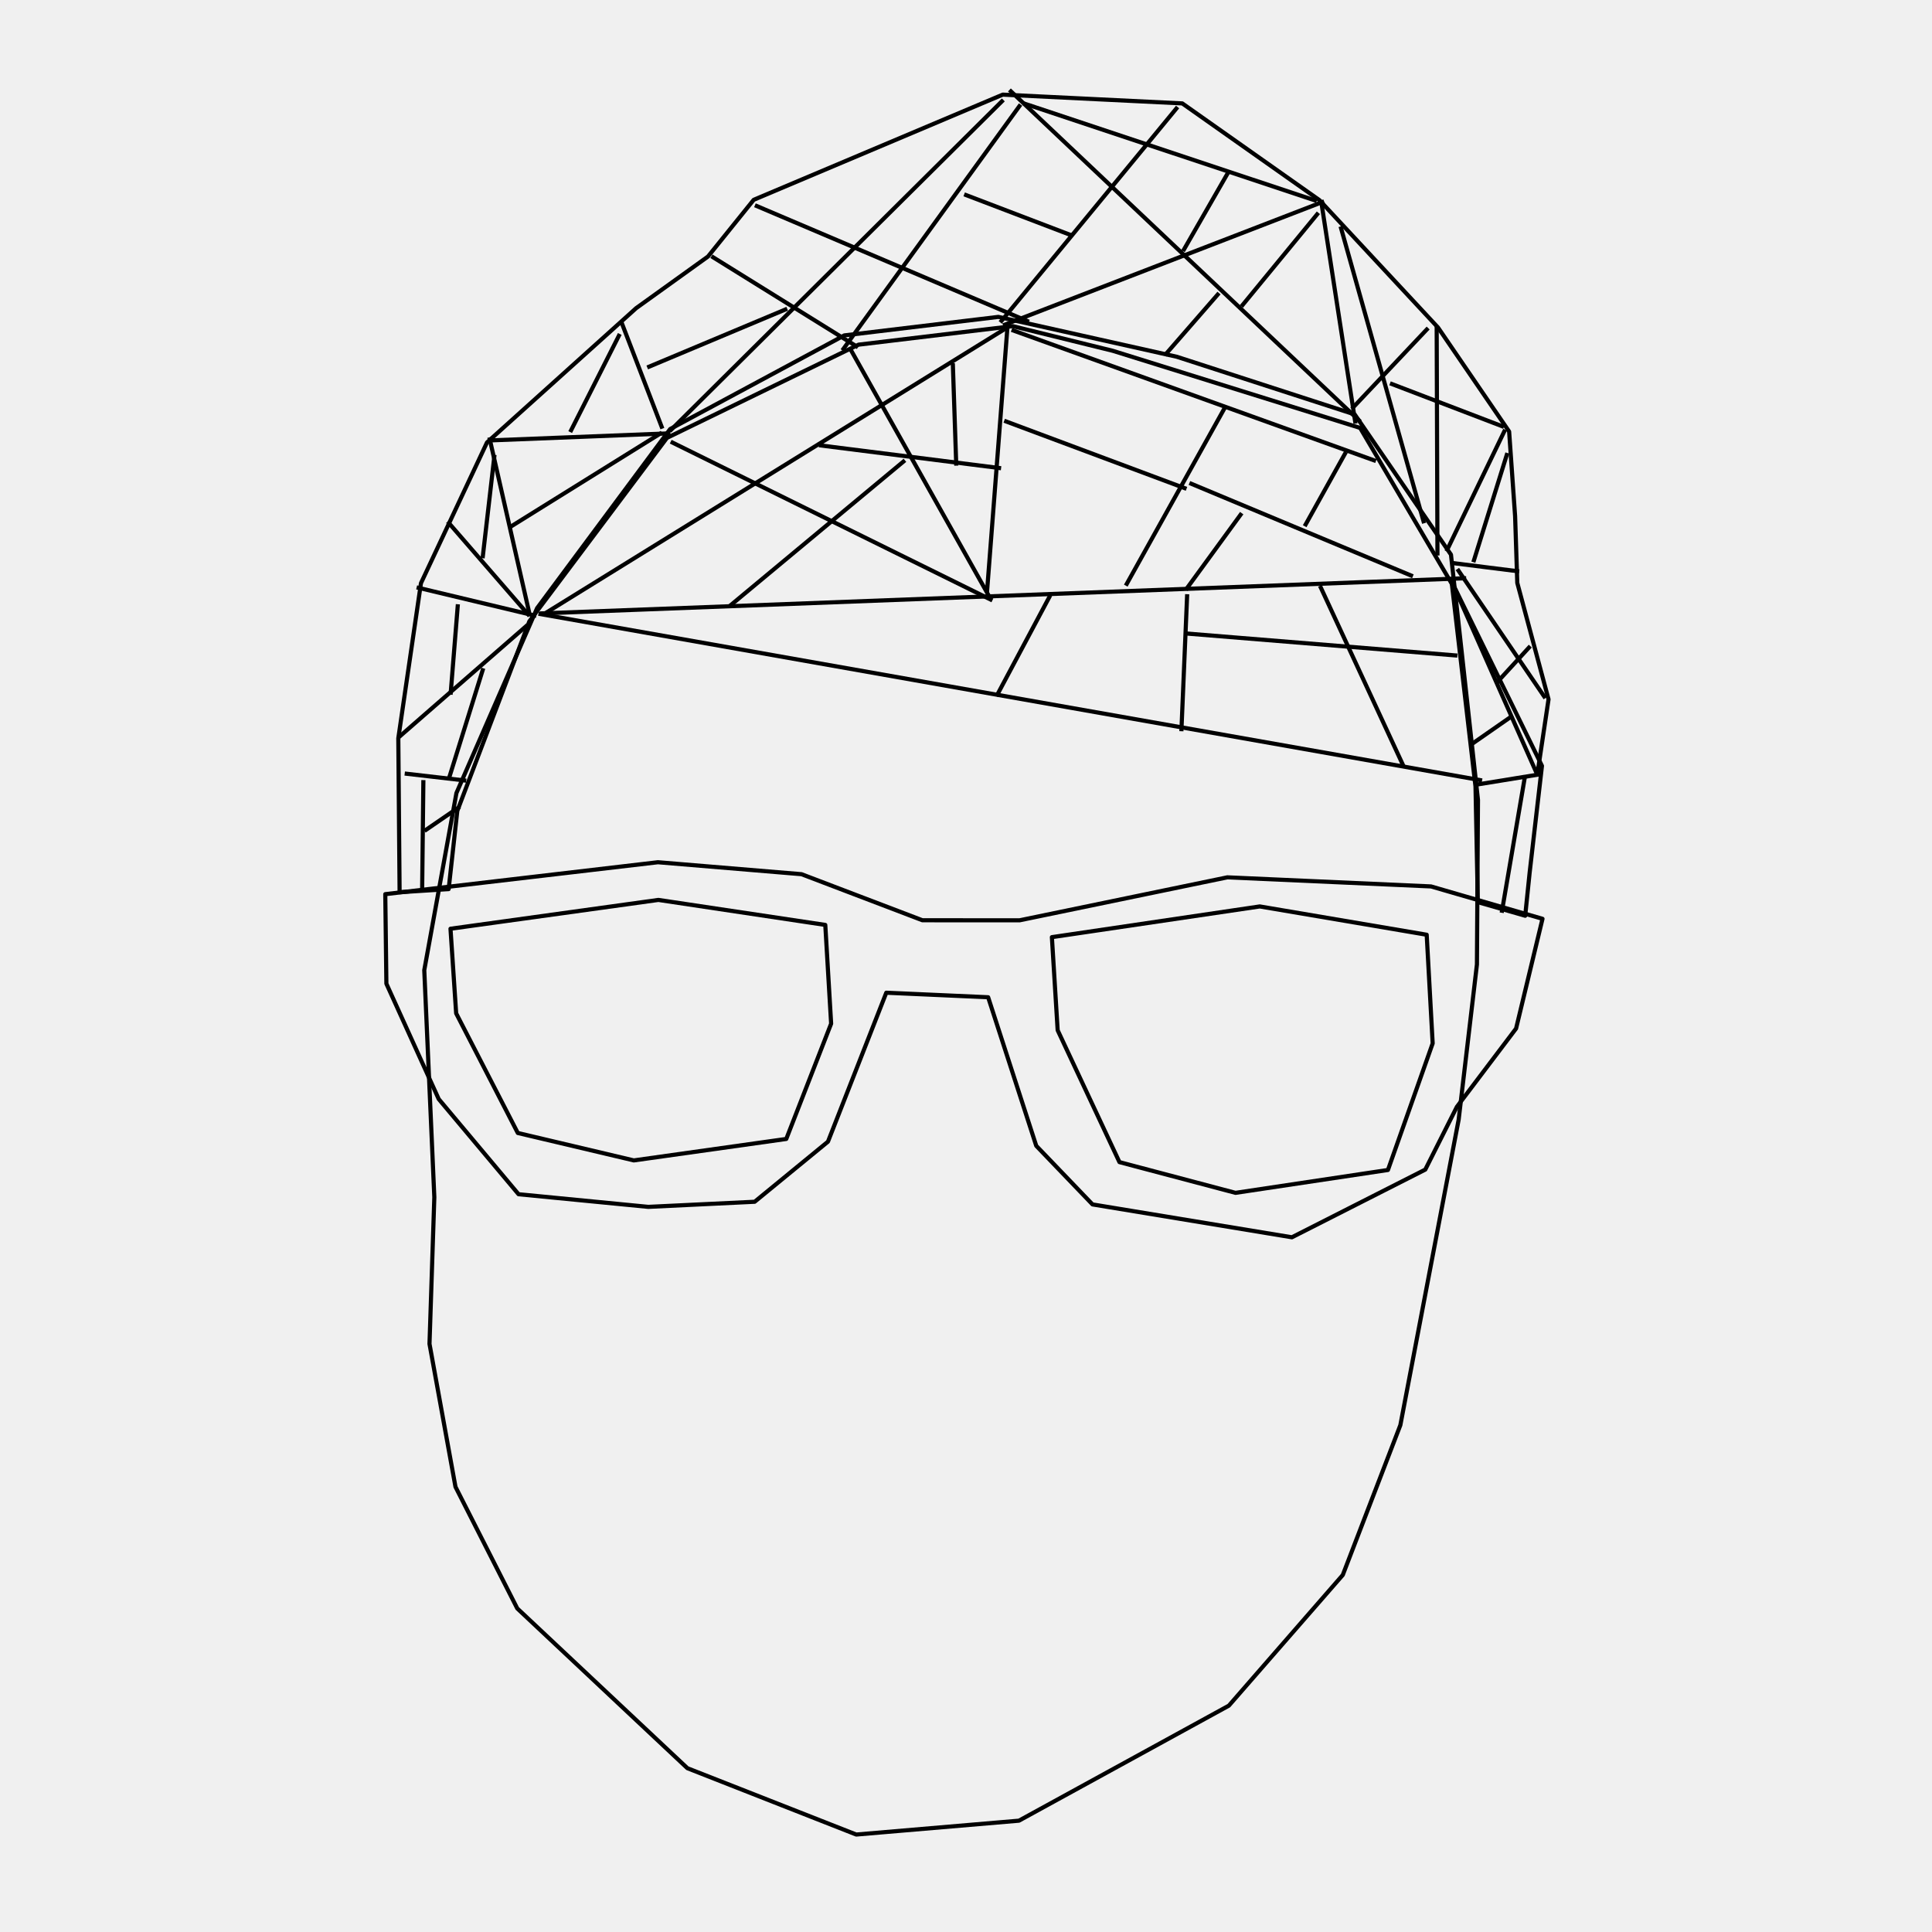
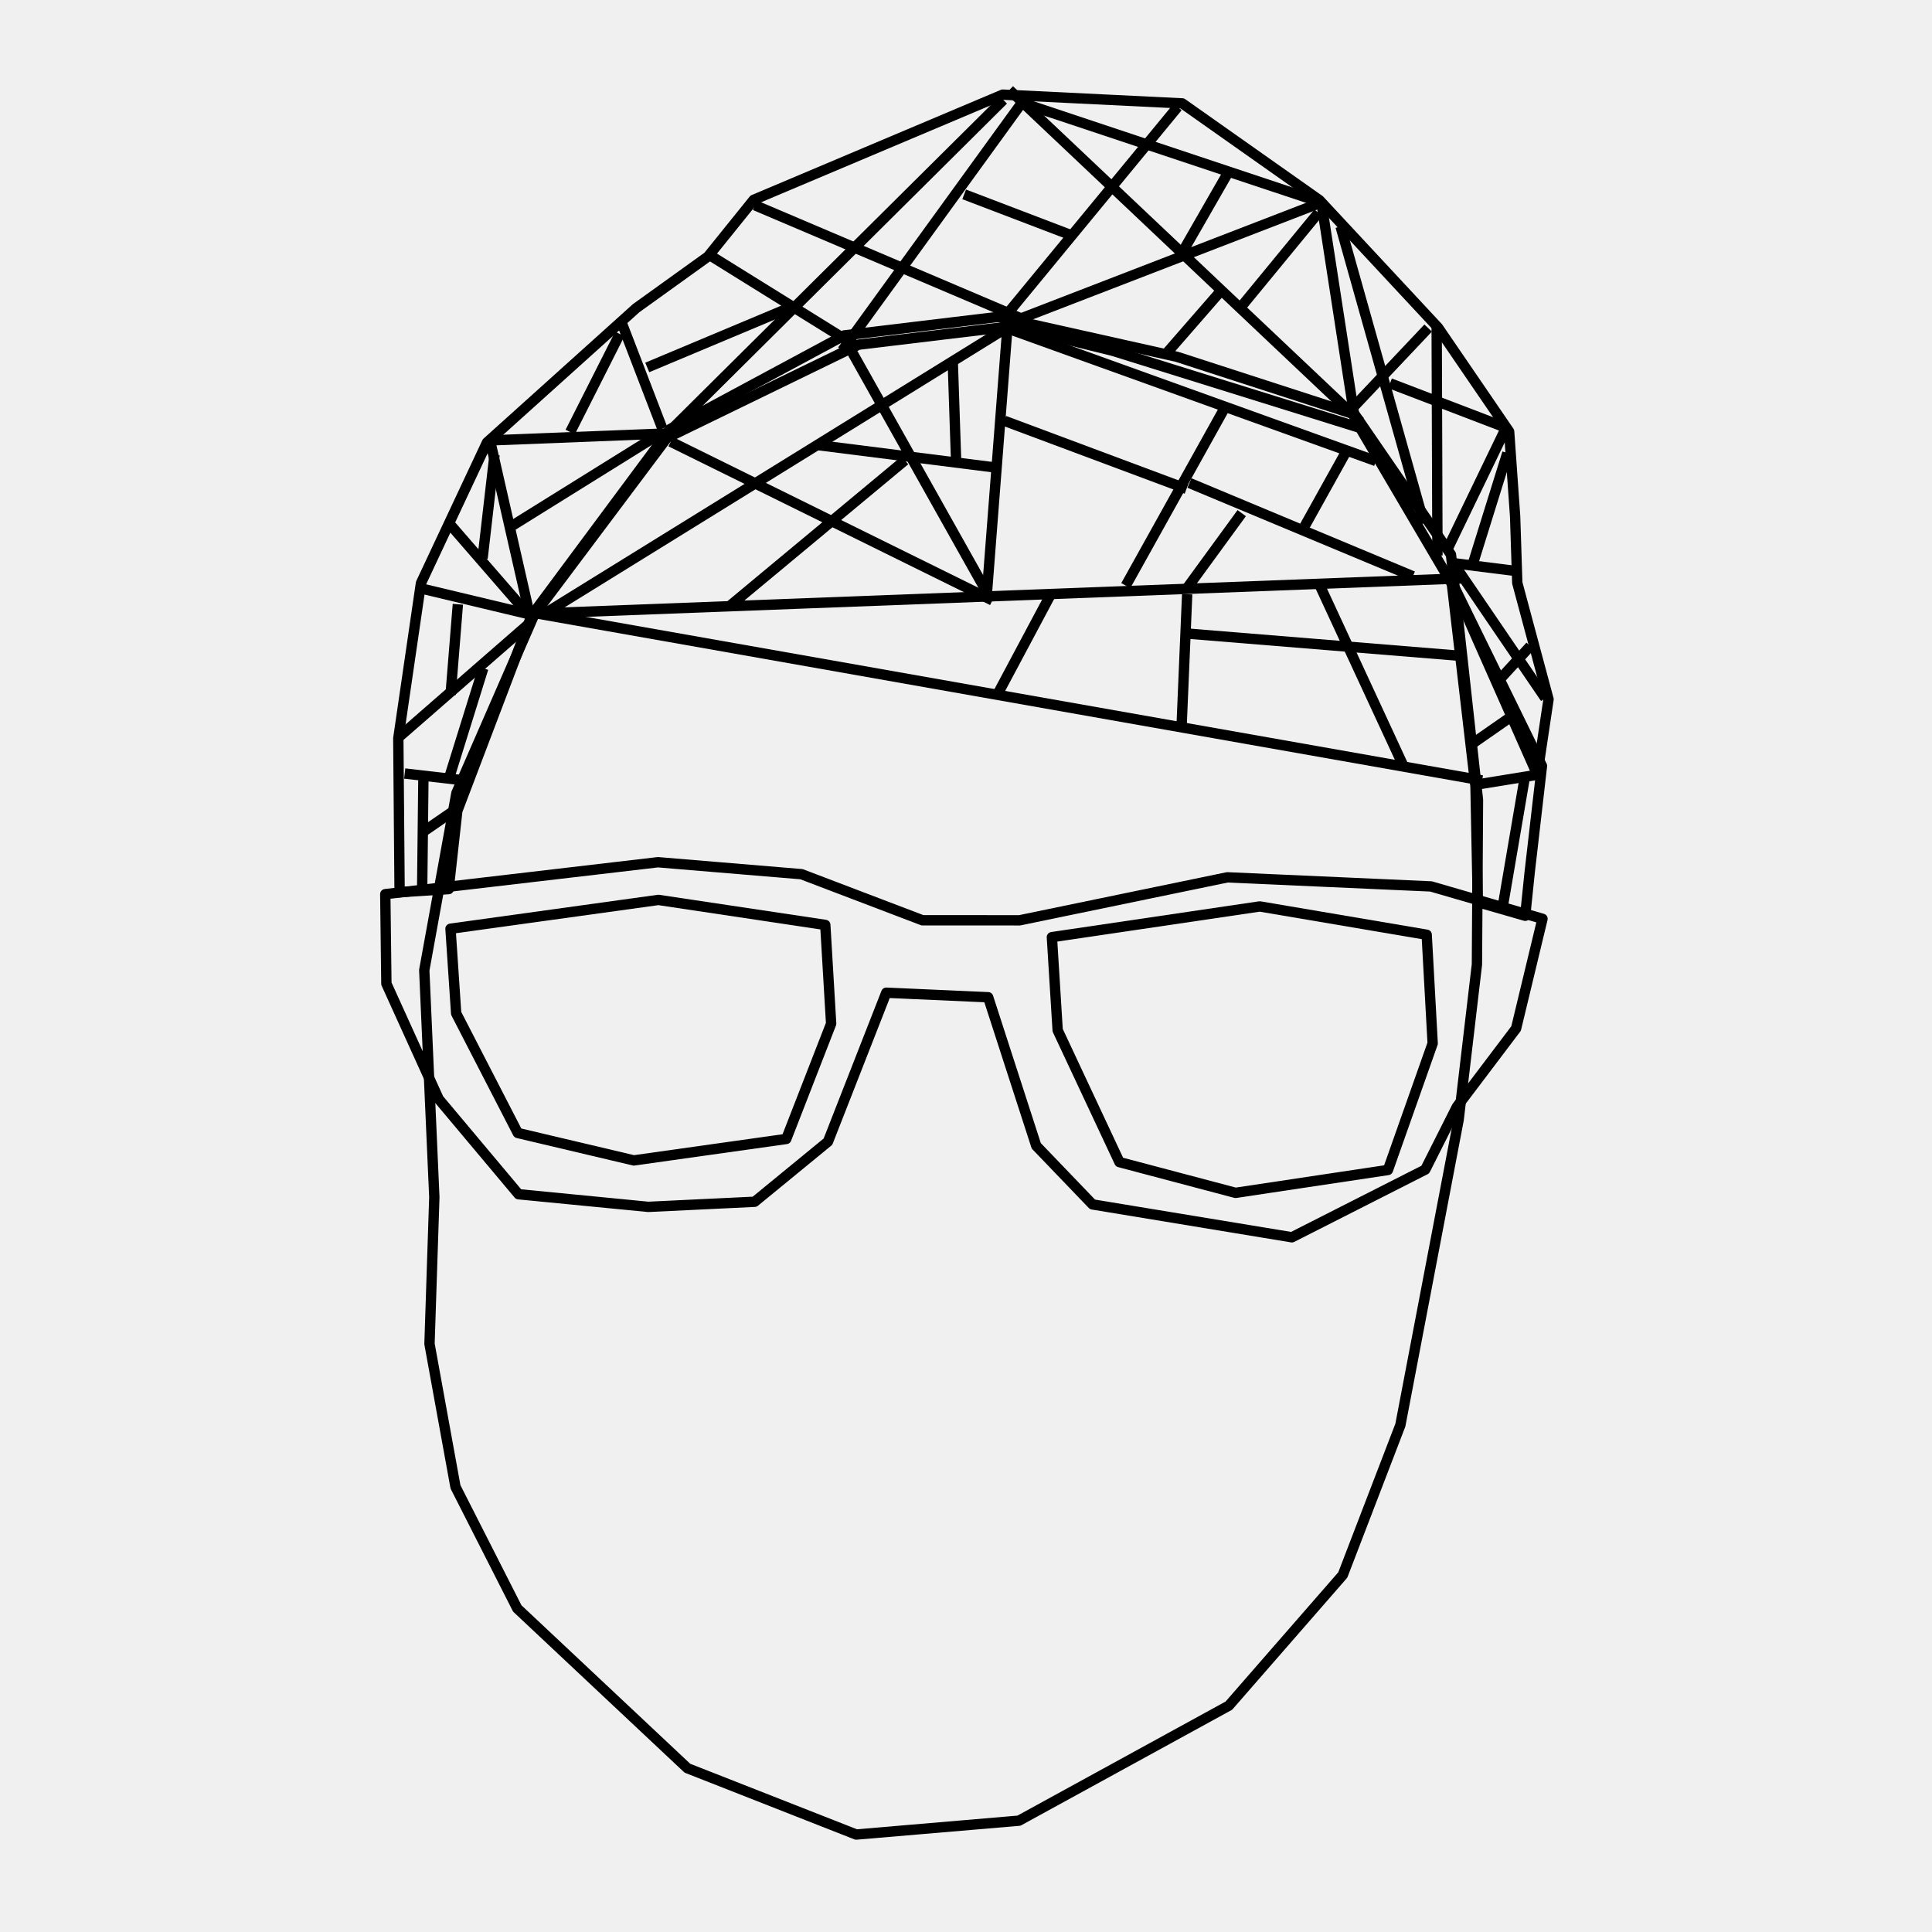
<svg xmlns="http://www.w3.org/2000/svg" width="100%" height="100%" viewBox="0 0 934 934" version="1.1" xml:space="preserve" style="fill-rule:evenodd;clip-rule:evenodd;stroke-linejoin:round;stroke-miterlimit:10;fill:white;">
  <g>
    <path d="M0,0L933.333,0L933.333,933.333L0,933.333L0,0Z" style="fill-opacity:0;" />
    <path d="M250.059,777.572L220.197,718.796L207.633,649.688L209.97,578.79L205.108,469.016L220.654,383.388L259.637,294.023L323.976,207.418L408.147,162.145L482.639,153.192L568.925,172.476L654.927,200.355L701.454,268.128L714.507,386.702L714.003,466.245L705.168,541.284L676.982,688.965L649.151,761.402L594.071,824.575L492.598,880.181L413.936,886.885L332.315,854.814L250.059,777.572Z" style="fill-opacity:0;" />
-     <path d="M250.059,777.572L220.197,718.796L207.633,649.688L209.97,578.79L205.108,469.016L220.654,383.388L259.637,294.023L323.976,207.418L408.147,162.145L482.639,153.192L568.925,172.476L654.927,200.355L701.454,268.128L714.507,386.702L714.003,466.245L705.168,541.284L676.982,688.965L649.151,761.402L594.071,824.575L492.598,880.181L413.936,886.885L332.315,854.814L250.059,777.572Z" style="fill:none;stroke:black;stroke-width:2px;" />
+     <path d="M250.059,777.572L220.197,718.796L207.633,649.688L209.97,578.79L205.108,469.016L220.654,383.388L259.637,294.023L323.976,207.418L408.147,162.145L482.639,153.192L568.925,172.476L654.927,200.355L701.454,268.128L714.507,386.702L714.003,466.245L705.168,541.284L676.982,688.965L649.151,761.402L594.071,824.575L492.598,880.181L413.936,886.885L332.315,854.814L250.059,777.572Z" style="fill:none;stroke:black;stroke-width:5px;" />
    <path d="M193.184,431.331L192.557,356.917L203.51,281.923L235.433,213.888L307.532,148.977L342.273,124.011L364.376,96.592L484.773,45.745L571.554,49.988L637.854,96.743L695.184,158.33L729.568,208.613L732.457,249.535L733.512,281.811L748.619,338.076L743.18,374.499L703.714,285.39L657.542,206.875L537.932,169.584L489.564,157.667L415.071,166.62L322.427,211.689L255.899,300.39L221.08,392.005L216.894,429.827L193.184,431.331Z" style="fill-opacity:0;" />
-     <path d="M193.184,431.331L192.557,356.917L203.51,281.923L235.433,213.888L307.532,148.977L342.273,124.011L364.376,96.592L484.773,45.745L571.554,49.988L637.854,96.743L695.184,158.33L729.568,208.613L732.457,249.535L733.512,281.811L748.619,338.076L743.18,374.499L703.714,285.39L657.542,206.875L537.932,169.584L489.564,157.667L415.071,166.62L322.427,211.689L255.899,300.39L221.08,392.005L216.894,429.827L193.184,431.331Z" style="fill:none;stroke:black;stroke-width:2px;" />
+     <path d="M193.184,431.331L192.557,356.917L203.51,281.923L235.433,213.888L307.532,148.977L342.273,124.011L364.376,96.592L484.773,45.745L571.554,49.988L637.854,96.743L695.184,158.33L729.568,208.613L732.457,249.535L733.512,281.811L748.619,338.076L743.18,374.499L703.714,285.39L657.542,206.875L537.932,169.584L489.564,157.667L415.071,166.62L322.427,211.689L255.899,300.39L221.08,392.005L216.894,429.827L193.184,431.331Z" style="fill:none;stroke:black;stroke-width:5px;" />
    <path d="M745.441,370.256L739.502,421.715L737.335,442.71L714.426,436.121L713.313,380.231L701.74,281.045L745.441,370.256Z" style="fill-opacity:0;" />
-     <path d="M745.441,370.256L739.502,421.715L737.335,442.71L714.426,436.121L713.313,380.231L701.74,281.045L745.441,370.256Z" style="fill:none;stroke:black;stroke-width:2px;" />
+     <path d="M745.441,370.256L739.502,421.715L737.335,442.71L714.426,436.121L713.313,380.231L701.74,281.045L745.441,370.256Z" style="fill:none;stroke:black;stroke-width:5px;" />
    <path d="M186.259,432.269L318.064,416.834L387.484,422.616L445.928,444.889L492.906,444.913L593.325,424.138L691.813,428.532L745.703,444.183L732.929,497.221L704.317,535.06L689.028,565.425L624.554,598.15L528.161,582.26L500.963,553.932L477.707,482.109L428.461,479.915L400.263,551.928L364.829,580.976L313.404,583.443L250.687,577.334L212.086,531.322L186.792,475.549L186.259,432.269Z" style="fill:none;" />
-     <path d="M186.259,432.269L318.064,416.834L387.484,422.616L445.928,444.889L492.906,444.913L593.325,424.138L691.813,428.532L745.703,444.183L732.929,497.221L704.317,535.06L689.028,565.425L624.554,598.15L528.161,582.26L500.963,553.932L477.707,482.109L428.461,479.915L400.263,551.928L364.829,580.976L313.404,583.443L250.687,577.334L212.086,531.322L186.792,475.549L186.259,432.269Z" style="fill:none;stroke:black;stroke-width:2px;" />
+     <path d="M186.259,432.269L318.064,416.834L387.484,422.616L445.928,444.889L492.906,444.913L593.325,424.138L691.813,428.532L745.703,444.183L732.929,497.221L704.317,535.06L689.028,565.425L624.554,598.15L528.161,582.26L500.963,553.932L477.707,482.109L428.461,479.915L400.263,551.928L364.829,580.976L313.404,583.443L250.687,577.334L212.086,531.322L186.792,475.549L186.259,432.269Z" style="fill:none;stroke:black;stroke-width:5px;" />
    <path d="M217.785,448.992L220.525,489.889L250.323,547.724L306.414,560.986L380.112,550.611L401.802,494.868L398.972,447.141L318.289,435.053L217.785,448.992Z" style="fill-opacity:0;" />
-     <path d="M217.785,448.992L220.525,489.889L250.323,547.724L306.414,560.986L380.112,550.611L401.802,494.868L398.972,447.141L318.289,435.053L217.785,448.992Z" style="fill:none;stroke:black;stroke-width:2px;" />
+     <path d="M217.785,448.992L220.525,489.889L250.323,547.724L306.414,560.986L380.112,550.611L401.802,494.868L398.972,447.141L318.289,435.053L217.785,448.992Z" style="fill:none;stroke:black;stroke-width:5px;" />
    <path d="M508.522,453.055L511.312,498.052L541.182,561.81L597.293,576.667L670.983,565.608L692.605,504.398L689.717,451.887L609.014,438.205L508.522,453.055Z" style="fill-opacity:0;" />
-     <path d="M508.522,453.055L511.312,498.052L541.182,561.81L597.293,576.667L670.983,565.608L692.605,504.398L689.717,451.887L609.014,438.205L508.522,453.055Z" style="fill:none;stroke:black;stroke-width:2px;" />
+     <path d="M508.522,453.055L511.312,498.052L541.182,561.81L597.293,576.667L670.983,565.608L692.605,504.398L689.717,451.887L609.014,438.205L508.522,453.055Z" style="fill:none;stroke:black;stroke-width:5px;" />
    <path d="M487.991,43.479L657.598,203.825" style="fill-opacity:0;" />
-     <path d="M487.991,43.479L657.598,203.825" style="fill:none;stroke:black;stroke-width:2px;" />
+     <path d="M487.991,43.479L657.598,203.825" style="fill:none;stroke:black;stroke-width:5px;" />
    <path d="M484.912,157.286L640.124,97.349" style="fill-opacity:0;" />
-     <path d="M484.912,157.286L640.124,97.349" style="fill:none;stroke:black;stroke-width:2px;" />
+     <path d="M484.912,157.286L640.124,97.349" style="fill:none;stroke:black;stroke-width:5px;" />
    <path d="M483.563,155.858L569.295,51.732" style="fill-opacity:0;" />
-     <path d="M483.563,155.858L569.295,51.732" style="fill:none;stroke:black;stroke-width:2px;" />
+     <path d="M483.563,155.858L569.295,51.732" style="fill:none;stroke:black;stroke-width:5px;" />
    <path d="M494.744,49.929L636.571,97.173" style="fill-opacity:0;" />
-     <path d="M494.744,49.929L636.571,97.173" style="fill:none;stroke:black;stroke-width:2px;" />
+     <path d="M494.744,49.929L636.571,97.173" style="fill:none;stroke:black;stroke-width:5px;" />
    <path d="M407.203,169.405L493.376,50.539" style="fill-opacity:0;" />
-     <path d="M407.203,169.405L493.376,50.539" style="fill:none;stroke:black;stroke-width:2px;" />
+     <path d="M407.203,169.405L493.376,50.539" style="fill:none;stroke:black;stroke-width:5px;" />
    <path d="M364.957,99.232L497.429,155.547" style="fill-opacity:0;" />
-     <path d="M364.957,99.232L497.429,155.547" style="fill:none;stroke:black;stroke-width:2px;" />
+     <path d="M364.957,99.232L497.429,155.547" style="fill:none;stroke:black;stroke-width:5px;" />
    <path d="M485.043,48.302L323.783,208.428" style="fill-opacity:0;" />
-     <path d="M485.043,48.302L323.783,208.428" style="fill:none;stroke:black;stroke-width:2px;" />
+     <path d="M485.043,48.302L323.783,208.428" style="fill:none;stroke:black;stroke-width:5px;" />
    <path d="M343.94,123.88L414.775,167.88" style="fill-opacity:0;" />
-     <path d="M343.94,123.88L414.775,167.88" style="fill:none;stroke:black;stroke-width:2px;" />
+     <path d="M343.94,123.88L414.775,167.88" style="fill:none;stroke:black;stroke-width:5px;" />
    <path d="M237.911,212.872L324.115,209.471" style="fill-opacity:0;" />
-     <path d="M237.911,212.872L324.115,209.471" style="fill:none;stroke:black;stroke-width:2px;" />
+     <path d="M237.911,212.872L324.115,209.471" style="fill:none;stroke:black;stroke-width:5px;" />
    <path d="M300.404,155.68L320.215,207.208" style="fill-opacity:0;" />
-     <path d="M300.404,155.68L320.215,207.208" style="fill:none;stroke:black;stroke-width:2px;" />
+     <path d="M300.404,155.68L320.215,207.208" style="fill:none;stroke:black;stroke-width:5px;" />
    <path d="M312.906,177.636L380.559,149.258" style="fill-opacity:0;" />
-     <path d="M312.906,177.636L380.559,149.258" style="fill:none;stroke:black;stroke-width:2px;" />
+     <path d="M312.906,177.636L380.559,149.258" style="fill:none;stroke:black;stroke-width:5px;" />
    <path d="M275.652,208.885L299.62,161.452" style="fill-opacity:0;" />
-     <path d="M275.652,208.885L299.62,161.452" style="fill:none;stroke:black;stroke-width:2px;" />
+     <path d="M275.652,208.885L299.62,161.452" style="fill:none;stroke:black;stroke-width:5px;" />
    <path d="M466.117,93.962L518.432,113.93" style="fill-opacity:0;" />
-     <path d="M466.117,93.962L518.432,113.93" style="fill:none;stroke:black;stroke-width:2px;" />
+     <path d="M466.117,93.962L518.432,113.93" style="fill:none;stroke:black;stroke-width:5px;" />
    <path d="M593.933,83.039L571.917,121.401" style="fill-opacity:0;" />
-     <path d="M593.933,83.039L571.917,121.401" style="fill:none;stroke:black;stroke-width:2px;" />
+     <path d="M593.933,83.039L571.917,121.401" style="fill:none;stroke:black;stroke-width:5px;" />
    <path d="M563.13,171.73L589.304,141.683" style="fill-opacity:0;" />
-     <path d="M563.13,171.73L589.304,141.683" style="fill:none;stroke:black;stroke-width:2px;" />
+     <path d="M563.13,171.73L589.304,141.683" style="fill:none;stroke:black;stroke-width:5px;" />
    <path d="M638.726,97.38L655.293,204.782" style="fill-opacity:0;" />
-     <path d="M638.726,97.38L655.293,204.782" style="fill:none;stroke:black;stroke-width:2px;" />
+     <path d="M638.726,97.38L655.293,204.782" style="fill:none;stroke:black;stroke-width:5px;" />
    <path d="M600.13,148.159L637.358,102.868" style="fill-opacity:0;" />
-     <path d="M600.13,148.159L637.358,102.868" style="fill:none;stroke:black;stroke-width:2px;" />
+     <path d="M600.13,148.159L637.358,102.868" style="fill:none;stroke:black;stroke-width:5px;" />
    <path d="M699.277,266.502L727.624,207.73" style="fill-opacity:0;" />
-     <path d="M699.277,266.502L727.624,207.73" style="fill:none;stroke:black;stroke-width:2px;" />
+     <path d="M699.277,266.502L727.624,207.73" style="fill:none;stroke:black;stroke-width:5px;" />
    <path d="M694.54,157.401L694.918,268.551" style="fill-opacity:0;" />
-     <path d="M694.54,157.401L694.918,268.551" style="fill:none;stroke:black;stroke-width:2px;" />
+     <path d="M694.54,157.401L694.918,268.551" style="fill:none;stroke:black;stroke-width:5px;" />
    <path d="M648.079,109.48L688.457,252.976" style="fill-opacity:0;" />
-     <path d="M648.079,109.48L688.457,252.976" style="fill:none;stroke:black;stroke-width:2px;" />
+     <path d="M648.079,109.48L688.457,252.976" style="fill:none;stroke:black;stroke-width:5px;" />
    <path d="M653.506,197.641L690.42,158.586" style="fill-opacity:0;" />
-     <path d="M653.506,197.641L690.42,158.586" style="fill:none;stroke:black;stroke-width:2px;" />
+     <path d="M653.506,197.641L690.42,158.586" style="fill:none;stroke:black;stroke-width:5px;" />
    <path d="M727.042,206.379L671.987,185.309" style="fill-opacity:0;" />
-     <path d="M727.042,206.379L671.987,185.309" style="fill:none;stroke:black;stroke-width:2px;" />
+     <path d="M727.042,206.379L671.987,185.309" style="fill:none;stroke:black;stroke-width:5px;" />
    <path d="M701.878,272.152L734.445,276.247" style="fill-opacity:0;" />
-     <path d="M701.878,272.152L734.445,276.247" style="fill:none;stroke:black;stroke-width:2px;" />
+     <path d="M701.878,272.152L734.445,276.247" style="fill:none;stroke:black;stroke-width:5px;" />
    <path d="M728.713,218.997L712.272,271.784" style="fill-opacity:0;" />
-     <path d="M728.713,218.997L712.272,271.784" style="fill:none;stroke:black;stroke-width:2px;" />
+     <path d="M728.713,218.997L712.272,271.784" style="fill:none;stroke:black;stroke-width:5px;" />
    <path d="M723.638,329.96L739.796,312.353" style="fill-opacity:0;" />
-     <path d="M723.638,329.96L739.796,312.353" style="fill:none;stroke:black;stroke-width:2px;" />
+     <path d="M723.638,329.96L739.796,312.353" style="fill:none;stroke:black;stroke-width:5px;" />
    <path d="M747.067,337.508L704.547,275.083" style="fill-opacity:0;" />
-     <path d="M747.067,337.508L704.547,275.083" style="fill:none;stroke:black;stroke-width:2px;" />
+     <path d="M747.067,337.508L704.547,275.083" style="fill:none;stroke:black;stroke-width:5px;" />
    <path d="M713.641,379.33L744.318,374.354" style="fill-opacity:0;" />
-     <path d="M713.641,379.33L744.318,374.354" style="fill:none;stroke:black;stroke-width:2px;" />
+     <path d="M713.641,379.33L744.318,374.354" style="fill:none;stroke:black;stroke-width:5px;" />
    <path d="M737.309,374.841L725.97,441.266" style="fill-opacity:0;" />
-     <path d="M737.309,374.841L725.97,441.266" style="fill:none;stroke:black;stroke-width:2px;" />
+     <path d="M737.309,374.841L725.97,441.266" style="fill:none;stroke:black;stroke-width:5px;" />
    <path d="M711.504,359.712L731.283,345.949" style="fill-opacity:0;" />
-     <path d="M711.504,359.712L731.283,345.949" style="fill:none;stroke:black;stroke-width:2px;" />
+     <path d="M711.504,359.712L731.283,345.949" style="fill:none;stroke:black;stroke-width:5px;" />
    <path d="M201.423,283.963L259.282,297.79" style="fill-opacity:0;" />
-     <path d="M201.423,283.963L259.282,297.79" style="fill:none;stroke:black;stroke-width:2px;" />
+     <path d="M201.423,283.963L259.282,297.79" style="fill:none;stroke:black;stroke-width:5px;" />
    <path d="M192.749,356.419L255.049,302.119" style="fill-opacity:0;" />
-     <path d="M192.749,356.419L255.049,302.119" style="fill:none;stroke:black;stroke-width:2px;" />
+     <path d="M192.749,356.419L255.049,302.119" style="fill:none;stroke:black;stroke-width:5px;" />
    <path d="M236.567,211.445L256.063,297.145" style="fill-opacity:0;" />
-     <path d="M236.567,211.445L256.063,297.145" style="fill:none;stroke:black;stroke-width:2px;" />
+     <path d="M236.567,211.445L256.063,297.145" style="fill:none;stroke:black;stroke-width:5px;" />
    <path d="M246.263,254.991L319.963,209.133" style="fill-opacity:0;" />
-     <path d="M246.263,254.991L319.963,209.133" style="fill:none;stroke:black;stroke-width:2px;" />
+     <path d="M246.263,254.991L319.963,209.133" style="fill:none;stroke:black;stroke-width:5px;" />
    <path d="M216.408,252.182L255.967,297.757" style="fill-opacity:0;" />
-     <path d="M216.408,252.182L255.967,297.757" style="fill:none;stroke:black;stroke-width:2px;" />
+     <path d="M216.408,252.182L255.967,297.757" style="fill:none;stroke:black;stroke-width:5px;" />
    <path d="M239.069,219.889L233.305,269.874" style="fill-opacity:0;" />
-     <path d="M239.069,219.889L233.305,269.874" style="fill:none;stroke:black;stroke-width:2px;" />
+     <path d="M239.069,219.889L233.305,269.874" style="fill:none;stroke:black;stroke-width:5px;" />
    <path d="M195.654,373.953L225.386,377.386" style="fill-opacity:0;" />
-     <path d="M195.654,373.953L225.386,377.386" style="fill:none;stroke:black;stroke-width:2px;" />
+     <path d="M195.654,373.953L225.386,377.386" style="fill:none;stroke:black;stroke-width:5px;" />
    <path d="M204.078,430.671L204.676,377.128" style="fill-opacity:0;" />
-     <path d="M204.078,430.671L204.676,377.128" style="fill:none;stroke:black;stroke-width:2px;" />
+     <path d="M204.078,430.671L204.676,377.128" style="fill:none;stroke:black;stroke-width:5px;" />
    <path d="M222.283,389.957L205.212,401.674" style="fill-opacity:0;" />
-     <path d="M222.283,389.957L205.212,401.674" style="fill:none;stroke:black;stroke-width:2px;" />
+     <path d="M222.283,389.957L205.212,401.674" style="fill:none;stroke:black;stroke-width:5px;" />
    <path d="M221.351,292.123L217.823,335.84" style="fill-opacity:0;" />
-     <path d="M221.351,292.123L217.823,335.84" style="fill:none;stroke:black;stroke-width:2px;" />
+     <path d="M221.351,292.123L217.823,335.84" style="fill:none;stroke:black;stroke-width:5px;" />
    <path d="M217.18,375.862L233.621,323.075" style="fill-opacity:0;" />
-     <path d="M217.18,375.862L233.621,323.075" style="fill:none;stroke:black;stroke-width:2px;" />
+     <path d="M217.18,375.862L233.621,323.075" style="fill:none;stroke:black;stroke-width:5px;" />
    <path d="M260.902,296.564L708.807,279.525" style="fill-opacity:0;" />
-     <path d="M260.902,296.564L708.807,279.525" style="fill:none;stroke:black;stroke-width:2px;" />
+     <path d="M260.902,296.564L708.807,279.525" style="fill:none;stroke:black;stroke-width:5px;" />
    <path d="M477.142,286.351L487.157,156.618" style="fill-opacity:0;" />
-     <path d="M477.142,286.351L487.157,156.618" style="fill:none;stroke:black;stroke-width:2px;" />
+     <path d="M477.142,286.351L487.157,156.618" style="fill:none;stroke:black;stroke-width:5px;" />
    <path d="M410.728,168.093L478.728,289.259" style="fill-opacity:0;" />
-     <path d="M410.728,168.093L478.728,289.259" style="fill:none;stroke:black;stroke-width:2px;" />
+     <path d="M410.728,168.093L478.728,289.259" style="fill:none;stroke:black;stroke-width:5px;" />
    <path d="M324.252,213.537L479.748,290.262" style="fill-opacity:0;" />
-     <path d="M324.252,213.537L479.748,290.262" style="fill:none;stroke:black;stroke-width:2px;" />
+     <path d="M324.252,213.537L479.748,290.262" style="fill:none;stroke:black;stroke-width:5px;" />
    <path d="M262.269,297.292L488.599,157.292" style="fill-opacity:0;" />
-     <path d="M262.269,297.292L488.599,157.292" style="fill:none;stroke:black;stroke-width:2px;" />
+     <path d="M262.269,297.292L488.599,157.292" style="fill:none;stroke:black;stroke-width:5px;" />
    <path d="M395.931,215.248L483.963,226.366" style="fill-opacity:0;" />
-     <path d="M395.931,215.248L483.963,226.366" style="fill:none;stroke:black;stroke-width:2px;" />
+     <path d="M395.931,215.248L483.963,226.366" style="fill:none;stroke:black;stroke-width:5px;" />
    <path d="M437.478,222.528L352.47,293.205" style="fill-opacity:0;" />
-     <path d="M437.478,222.528L352.47,293.205" style="fill:none;stroke:black;stroke-width:2px;" />
+     <path d="M437.478,222.528L352.47,293.205" style="fill:none;stroke:black;stroke-width:5px;" />
    <path d="M460.626,175.573L462.295,225.116" style="fill-opacity:0;" />
-     <path d="M460.626,175.573L462.295,225.116" style="fill:none;stroke:black;stroke-width:2px;" />
+     <path d="M460.626,175.573L462.295,225.116" style="fill:none;stroke:black;stroke-width:5px;" />
    <path d="M489.018,159.481L665.176,222.882" style="fill-opacity:0;" />
-     <path d="M489.018,159.481L665.176,222.882" style="fill:none;stroke:black;stroke-width:2px;" />
+     <path d="M489.018,159.481L665.176,222.882" style="fill:none;stroke:black;stroke-width:5px;" />
    <path d="M592.244,196.879L544.244,283.115" style="fill-opacity:0;" />
-     <path d="M592.244,196.879L544.244,283.115" style="fill:none;stroke:black;stroke-width:2px;" />
+     <path d="M592.244,196.879L544.244,283.115" style="fill:none;stroke:black;stroke-width:5px;" />
    <path d="M575.01,233.494L683.041,278.597" style="fill-opacity:0;" />
-     <path d="M575.01,233.494L683.041,278.597" style="fill:none;stroke:black;stroke-width:2px;" />
+     <path d="M575.01,233.494L683.041,278.597" style="fill:none;stroke:black;stroke-width:5px;" />
    <path d="M630.731,254.385L650.668,218.543" style="fill-opacity:0;" />
-     <path d="M630.731,254.385L650.668,218.543" style="fill:none;stroke:black;stroke-width:2px;" />
+     <path d="M630.731,254.385L650.668,218.543" style="fill:none;stroke:black;stroke-width:5px;" />
    <path d="M485.471,203.411L573.597,236.325" style="fill-opacity:0;" />
-     <path d="M485.471,203.411L573.597,236.325" style="fill:none;stroke:black;stroke-width:2px;" />
+     <path d="M485.471,203.411L573.597,236.325" style="fill:none;stroke:black;stroke-width:5px;" />
    <path d="M600.295,248.071L573.271,285.11" style="fill-opacity:0;" />
-     <path d="M600.295,248.071L573.271,285.11" style="fill:none;stroke:black;stroke-width:2px;" />
+     <path d="M600.295,248.071L573.271,285.11" style="fill:none;stroke:black;stroke-width:5px;" />
    <path d="M716.496,377.302L260.307,296.703" style="fill-opacity:0;" />
-     <path d="M716.496,377.302L260.307,296.703" style="fill:none;stroke:black;stroke-width:2px;" />
+     <path d="M716.496,377.302L260.307,296.703" style="fill:none;stroke:black;stroke-width:5px;" />
    <path d="M573.923,287.264L571.12,353.501" style="fill-opacity:0;" />
-     <path d="M573.923,287.264L571.12,353.501" style="fill:none;stroke:black;stroke-width:2px;" />
+     <path d="M573.923,287.264L571.12,353.501" style="fill:none;stroke:black;stroke-width:5px;" />
    <path d="M704.571,316.933L572.697,306.192" style="fill-opacity:0;" />
-     <path d="M704.571,316.933L572.697,306.192" style="fill:none;stroke:black;stroke-width:2px;" />
+     <path d="M704.571,316.933L572.697,306.192" style="fill:none;stroke:black;stroke-width:5px;" />
    <path d="M638.133,283.209L678.448,370.264" style="fill-opacity:0;" />
-     <path d="M638.133,283.209L678.448,370.264" style="fill:none;stroke:black;stroke-width:2px;" />
+     <path d="M638.133,283.209L678.448,370.264" style="fill:none;stroke:black;stroke-width:5px;" />
    <path d="M507.741,287.781L481.725,336.6" style="fill-opacity:0;" />
-     <path d="M507.741,287.781L481.725,336.6" style="fill:none;stroke:black;stroke-width:2px;" />
+     <path d="M507.741,287.781L481.725,336.6" style="fill:none;stroke:black;stroke-width:5px;" />
  </g>
</svg>
